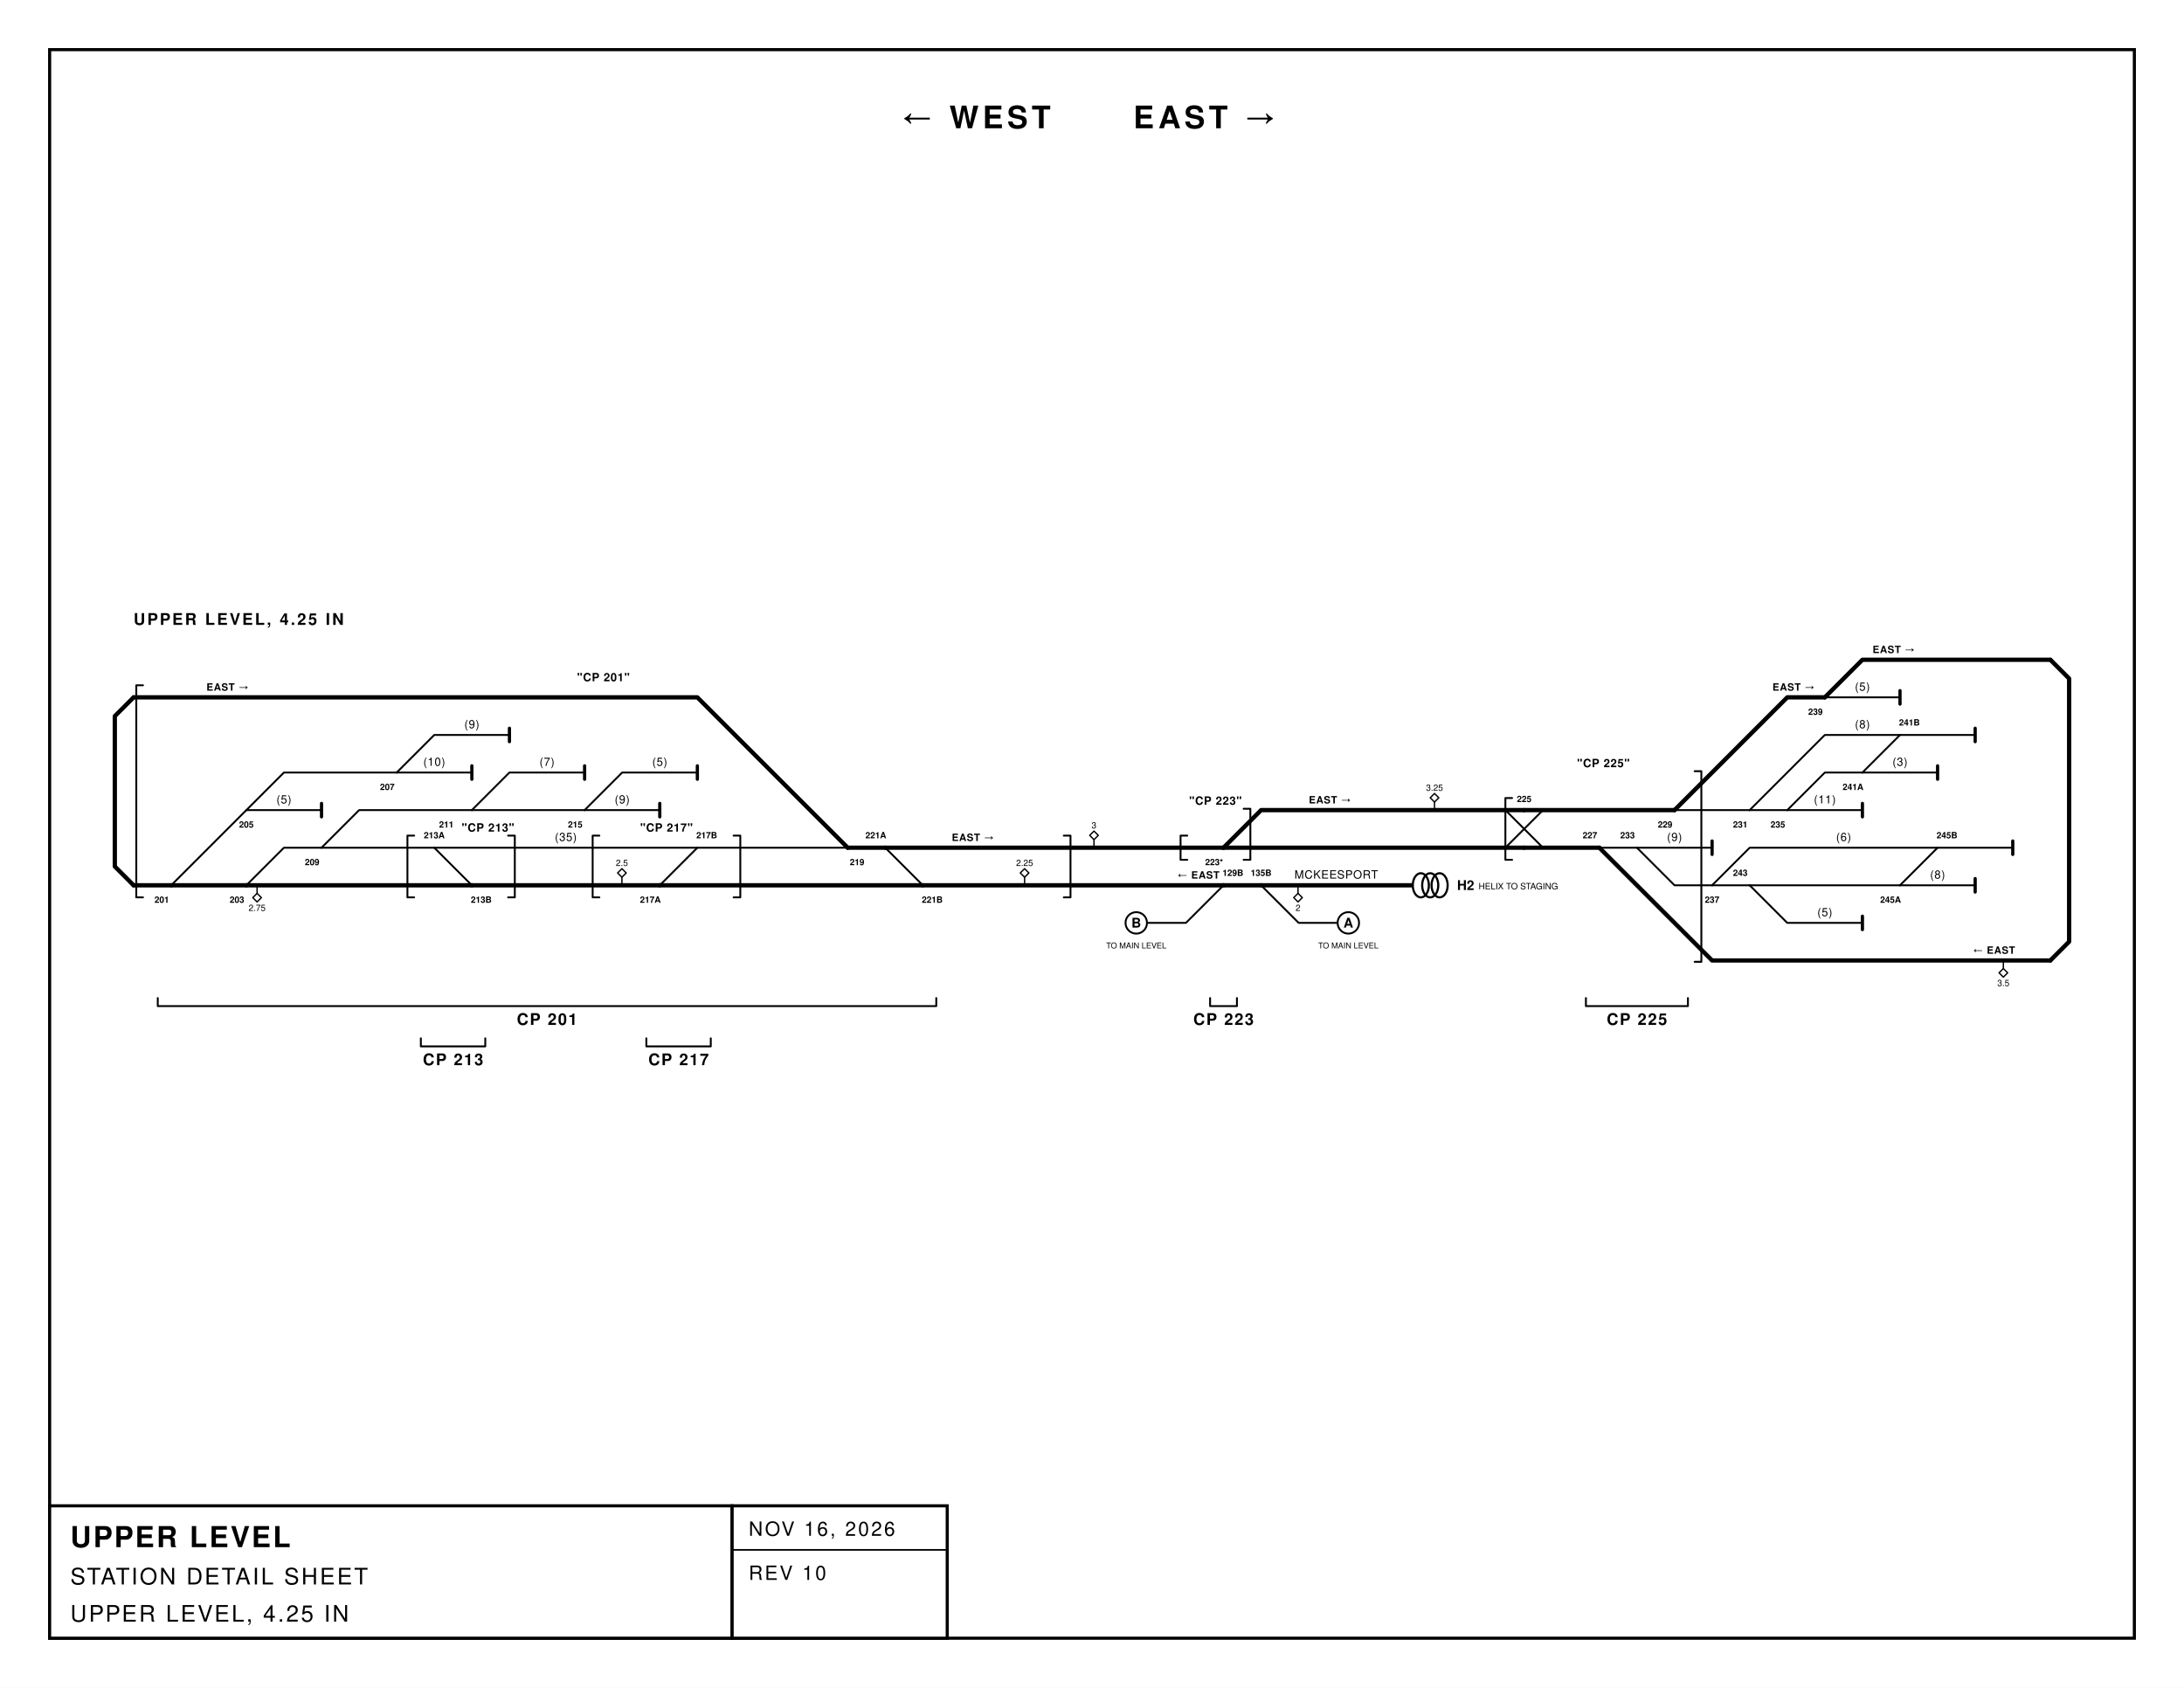
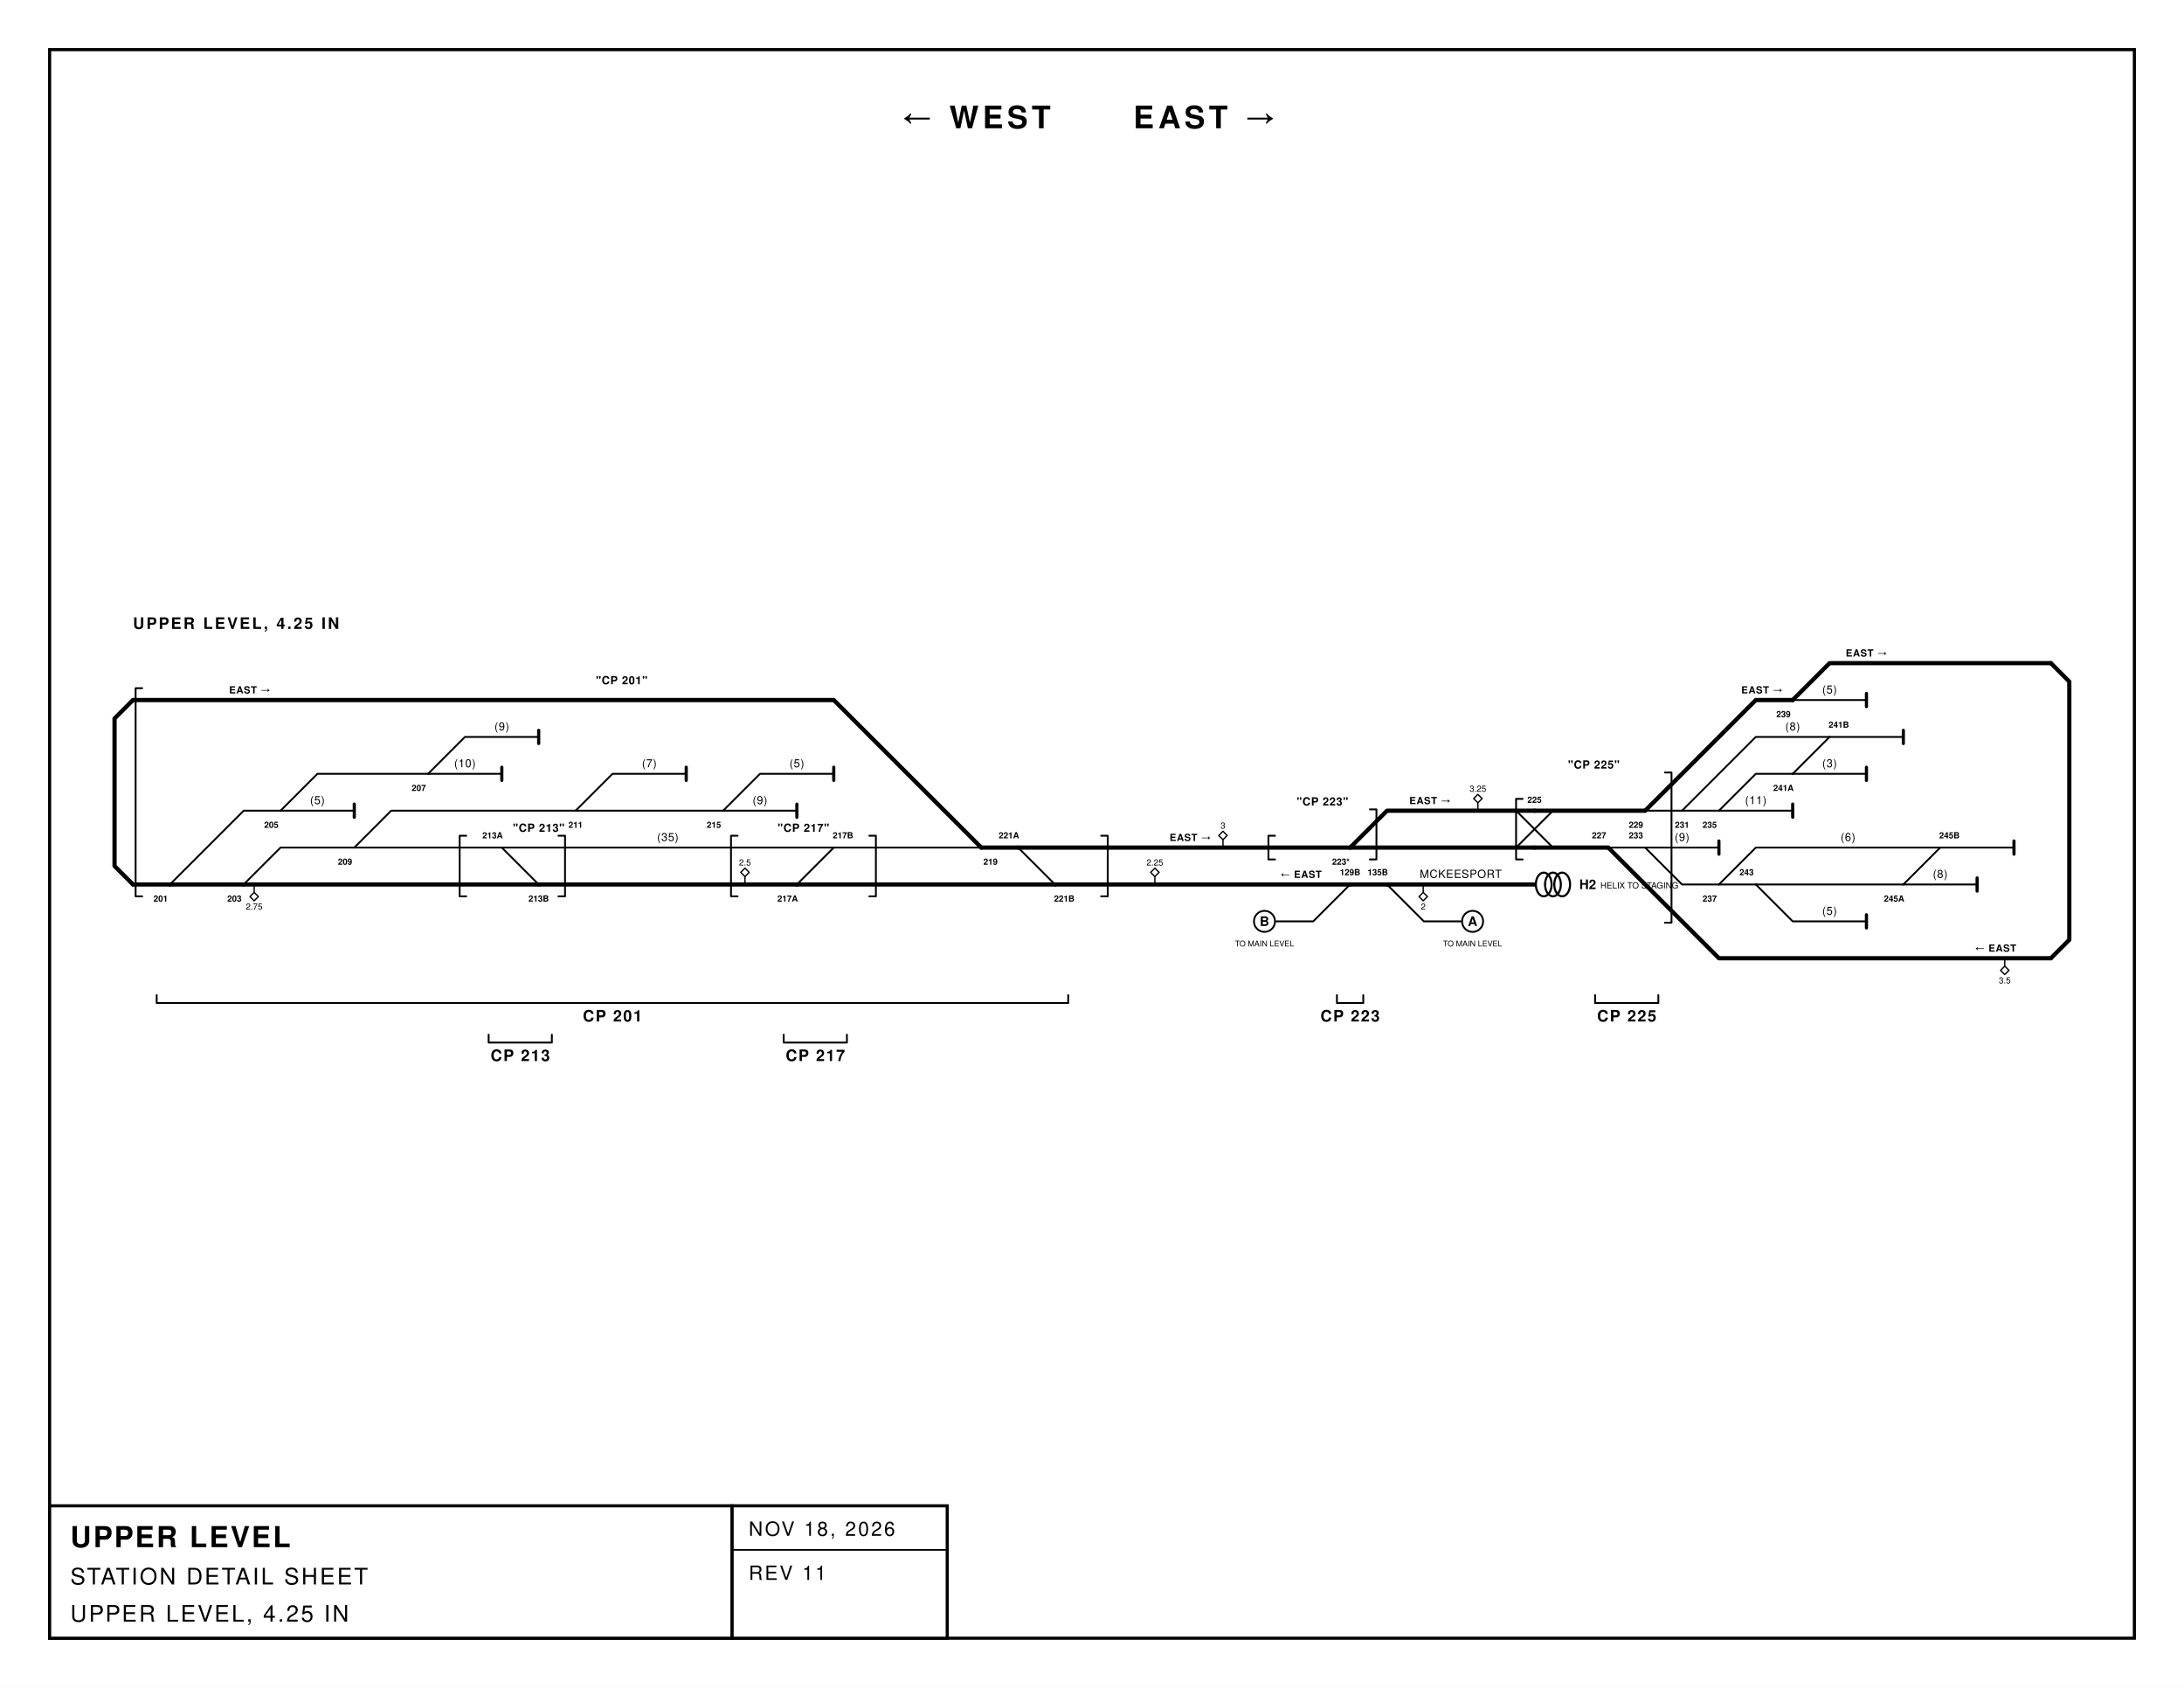
<svg xmlns="http://www.w3.org/2000/svg" viewBox="0 0 1056 816" width="1056" height="816" font-family="'Helvetica Neue',Helvetica,Arial,sans-serif">
  <rect width="1056" height="816" fill="#fff" />
  <rect x="24" y="24" width="1008" height="768" fill="none" stroke="#000" stroke-width="1.5" />
-   <g transform="translate(64.6,299.5) scale(0.649)" fill="none" stroke="#000" stroke-linecap="round" stroke-linejoin="round">
-     <path d="M840.0,198.0 L868.0,226.0 L896.0,226.0" stroke-width="1.4" />
-     <path d="M756.0,226.0 L784.0,226.0 L812.0,198.0" stroke-width="1.4" />
-     <path d="M1148.0,142.0 L1204.0,142.0" stroke-width="1.4" />
-     <path d="M1204.0,142.0 L1260.0,86.0 L1316.0,86.0" stroke-width="1.4" />
-     <path d="M1204.0,142.0 L1232.0,142.0" stroke-width="1.4" />
-     <path d="M1316.0,86.0 L1372.0,86.0" stroke-width="1.4" />
-     <path d="M1288.0,114.0 L1316.0,86.0" stroke-width="1.4" />
-     <path d="M1120.0,170.0 L1148.0,198.0 L1176.0,198.0" stroke-width="1.4" />
-     <path d="M1176.0,198.0 L1204.0,198.0" stroke-width="1.4" />
-     <path d="M1176.0,198.0 L1204.0,170.0 L1344.0,170.0" stroke-width="1.4" />
-     <path d="M1204.0,198.0 L1316.0,198.0" stroke-width="1.4" />
-     <path d="M1316.0,198.0 L1372.0,198.0" stroke-width="1.4" />
-     <path d="M1316.0,198.0 L1344.0,170.0" stroke-width="1.4" />
-     <path d="M1092.0,170.0 L1120.0,170.0" stroke-width="1.4" />
-     <path d="M1120.0,170.0 L1176.0,170.0" stroke-width="1.4" />
-     <path d="M1232.0,142.0 L1260.0,114.0 L1288.0,114.0" stroke-width="1.4" />
-     <path d="M1232.0,142.0 L1288.0,142.0" stroke-width="1.4" />
-     <path d="M1344.0,170.0 L1400.0,170.0" stroke-width="1.4" />
-     <path d="M1204.0,198.0 L1232.0,226.0 L1288.0,226.0" stroke-width="1.4" />
-     <path d="M1288.0,114.0 L1344.0,114.0" stroke-width="1.4" />
-     <path d="M84.0,198.0 L112.0,170.0 L140.0,170.0" stroke-width="1.4" />
-     <path d="M140.0,170.0 L224.0,170.0" stroke-width="1.4" />
-     <path d="M140.0,170.0 L168.0,142.0 L252.0,142.0" stroke-width="1.4" />
+   <g transform="translate(64.3,301.5) scale(0.6369)" fill="none" stroke="#000" stroke-linecap="round" stroke-linejoin="round">
+     <path d="M952.0,198.0 L980.0,226.0 L1008.0,226.0" stroke-width="1.4" />
+     <path d="M868.0,226.0 L896.0,226.0 L924.0,198.0" stroke-width="1.4" />
+     <path d="M1148.0,142.0 L1176.0,142.0" stroke-width="1.4" />
+     <path d="M1176.0,142.0 L1232.0,86.0 L1288.0,86.0" stroke-width="1.4" />
+     <path d="M1176.0,142.0 L1204.0,142.0" stroke-width="1.4" />
+     <path d="M1288.0,86.0 L1344.0,86.0" stroke-width="1.4" />
+     <path d="M1260.0,114.0 L1288.0,86.0" stroke-width="1.4" />
+     <path d="M1148.0,170.0 L1176.0,198.0 L1204.0,198.0" stroke-width="1.4" />
+     <path d="M1204.0,198.0 L1232.0,198.0" stroke-width="1.4" />
+     <path d="M1204.0,198.0 L1232.0,170.0 L1372.0,170.0" stroke-width="1.4" />
+     <path d="M1232.0,198.0 L1344.0,198.0" stroke-width="1.4" />
+     <path d="M1344.0,198.0 L1400.0,198.0" stroke-width="1.4" />
+     <path d="M1344.0,198.0 L1372.0,170.0" stroke-width="1.4" />
+     <path d="M1120.0,170.0 L1148.0,170.0" stroke-width="1.4" />
+     <path d="M1148.0,170.0 L1204.0,170.0" stroke-width="1.4" />
+     <path d="M1204.0,142.0 L1232.0,114.0 L1260.0,114.0" stroke-width="1.4" />
+     <path d="M1204.0,142.0 L1260.0,142.0" stroke-width="1.4" />
+     <path d="M1372.0,170.0 L1428.0,170.0" stroke-width="1.4" />
+     <path d="M1232.0,198.0 L1260.0,226.0 L1316.0,226.0" stroke-width="1.4" />
+     <path d="M1260.0,114.0 L1316.0,114.0" stroke-width="1.4" />
+     <path d="M84.0,198.0 L112.0,170.0 L168.0,170.0" stroke-width="1.4" />
+     <path d="M168.0,170.0 L280.0,170.0" stroke-width="1.4" />
+     <path d="M168.0,170.0 L196.0,142.0 L336.0,142.0" stroke-width="1.4" />
    <path d="M0.0,198.0 L28.0,198.0" stroke-width="3.2" />
-     <path d="M0.0,58.0 L420.0,58.0 L532.0,170.0" stroke-width="3.2" />
+     <path d="M0.0,58.0 L532.0,58.0 L644.0,170.0" stroke-width="3.2" />
    <path d="M28.0,198.0 L84.0,198.0" stroke-width="3.2" />
-     <path d="M28.0,198.0 L84.0,142.0" stroke-width="1.4" />
-     <path d="M1036.0,142.0 L1148.0,142.0" stroke-width="3.2" />
+     <path d="M28.0,198.0 L84.0,142.0 L112.0,142.0" stroke-width="1.4" />
+     <path d="M1064.0,142.0 L1148.0,142.0" stroke-width="3.2" />
    <path d="M1148.0,142.0 L1232.0,58.0 L1260.0,58.0" stroke-width="3.2" />
-     <path d="M1260.0,58.0 L1288.0,30.0 L1428.0,30.0" stroke-width="3.2" />
-     <path d="M1092.0,170.0 L1176.0,254.0 L1428.0,254.0" stroke-width="3.2" />
+     <path d="M1260.0,58.0 L1288.0,30.0 L1456.0,30.0" stroke-width="3.2" />
+     <path d="M1120.0,170.0 L1204.0,254.0 L1456.0,254.0" stroke-width="3.2" />
    <path d="M1260.0,58.0 L1316.0,58.0" stroke-width="1.4" />
-     <path d="M1036.0,170.0 L1092.0,170.0" stroke-width="3.2" />
-     <path d="M812.0,198.0 L840.0,198.0" stroke-width="3.2" />
-     <path d="M840.0,198.0 L952.0,198.0" stroke-width="3.2" />
-     <path d="M84.0,198.0 L252.0,198.0" stroke-width="3.2" />
-     <path d="M532.0,170.0 L560.0,170.0" stroke-width="3.2" />
-     <path d="M812.0,170.0 L840.0,142.0 L1036.0,142.0" stroke-width="3.2" />
-     <path d="M560.0,170.0 L812.0,170.0" stroke-width="3.2" />
-     <path d="M560.0,170.0 L588.0,198.0" stroke-width="1.4" />
-     <path d="M224.0,170.0 L420.0,170.0" stroke-width="1.4" />
-     <path d="M224.0,170.0 L252.0,198.0" stroke-width="1.4" />
-     <path d="M588.0,198.0 L812.0,198.0" stroke-width="3.2" />
-     <path d="M392.0,198.0 L588.0,198.0" stroke-width="3.2" />
-     <path d="M420.0,170.0 L532.0,170.0" stroke-width="1.4" />
-     <path d="M392.0,198.0 L420.0,170.0" stroke-width="1.4" />
-     <path d="M252.0,198.0 L392.0,198.0" stroke-width="3.2" />
-     <path d="M812.0,170.0 L1036.0,170.0" stroke-width="3.2" />
-     <path d="M252.0,142.0 L336.0,142.0" stroke-width="1.4" />
-     <path d="M336.0,142.0 L392.0,142.0" stroke-width="1.4" />
+     <path d="M1064.0,170.0 L1120.0,170.0" stroke-width="3.2" />
+     <path d="M924.0,198.0 L952.0,198.0" stroke-width="3.2" />
+     <path d="M952.0,198.0 L1064.0,198.0" stroke-width="3.2" />
+     <path d="M84.0,198.0 L308.0,198.0" stroke-width="3.2" />
+     <path d="M644.0,170.0 L672.0,170.0" stroke-width="3.2" />
+     <path d="M924.0,170.0 L952.0,142.0 L1064.0,142.0" stroke-width="3.2" />
+     <path d="M672.0,170.0 L924.0,170.0" stroke-width="3.2" />
+     <path d="M672.0,170.0 L700.0,198.0" stroke-width="1.4" />
+     <path d="M280.0,170.0 L532.0,170.0" stroke-width="1.4" />
+     <path d="M280.0,170.0 L308.0,198.0" stroke-width="1.4" />
+     <path d="M700.0,198.0 L924.0,198.0" stroke-width="3.2" />
+     <path d="M504.0,198.0 L700.0,198.0" stroke-width="3.2" />
+     <path d="M532.0,170.0 L644.0,170.0" stroke-width="1.4" />
+     <path d="M504.0,198.0 L532.0,170.0" stroke-width="1.4" />
+     <path d="M308.0,198.0 L504.0,198.0" stroke-width="3.2" />
+     <path d="M924.0,170.0 L1064.0,170.0" stroke-width="3.2" />
+     <path d="M336.0,142.0 L448.0,142.0" stroke-width="1.4" />
+     <path d="M448.0,142.0 L504.0,142.0" stroke-width="1.4" />
+     <path d="M448.0,142.0 L476.0,114.0 L532.0,114.0" stroke-width="1.4" />
+     <path d="M112.0,142.0 L140.0,114.0 L224.0,114.0" stroke-width="1.4" />
+     <path d="M224.0,114.0 L280.0,114.0" stroke-width="1.4" />
+     <path d="M224.0,114.0 L252.0,86.0 L308.0,86.0" stroke-width="1.4" />
    <path d="M336.0,142.0 L364.0,114.0 L420.0,114.0" stroke-width="1.4" />
-     <path d="M84.0,142.0 L112.0,114.0 L196.0,114.0" stroke-width="1.4" />
-     <path d="M196.0,114.0 L252.0,114.0" stroke-width="1.4" />
-     <path d="M196.0,114.0 L224.0,86.0 L280.0,86.0" stroke-width="1.4" />
-     <path d="M252.0,142.0 L280.0,114.0 L336.0,114.0" stroke-width="1.4" />
-     <path d="M84.0,142.0 L140.0,142.0" stroke-width="1.4" />
+     <path d="M112.0,142.0 L168.0,142.0" stroke-width="1.4" />
    <path d="M0.0,58.0 L-14.0,72.0 L-14.0,184.0 L0.0,198.0" stroke-width="3.2" />
-     <path d="M1428.0,30.0 L1442.0,44.0 L1442.0,240.0 L1428.0,254.0" stroke-width="3.2" />
-     <path d="M1022.0,142.0 L1050.0,170.0 M1022.0,170.0 L1050.0,142.0" stroke-width="1.4" />
-     <circle cx="905.0" cy="226.0" r="8" stroke-width="1.4" fill="#fff" />
-     <circle cx="747.0" cy="226.0" r="8" stroke-width="1.4" fill="#fff" />
-     <path d="M1372.0,81.0 L1372.0,91.0" stroke-width="2.4" />
-     <path d="M1372.0,193.0 L1372.0,203.0" stroke-width="2.4" />
-     <path d="M1176.0,165.0 L1176.0,175.0" stroke-width="2.4" />
-     <path d="M1288.0,137.0 L1288.0,147.0" stroke-width="2.4" />
-     <path d="M1400.0,165.0 L1400.0,175.0" stroke-width="2.4" />
-     <path d="M1288.0,221.0 L1288.0,231.0" stroke-width="2.4" />
-     <path d="M1344.0,109.0 L1344.0,119.0" stroke-width="2.4" />
+     <path d="M1456.0,30.0 L1470.0,44.0 L1470.0,240.0 L1456.0,254.0" stroke-width="3.2" />
+     <path d="M1050.0,142.0 L1078.0,170.0 M1050.0,170.0 L1078.0,142.0" stroke-width="1.4" />
+     <circle cx="1017.0" cy="226.0" r="8" stroke-width="1.4" fill="#fff" />
+     <circle cx="859.0" cy="226.0" r="8" stroke-width="1.4" fill="#fff" />
+     <path d="M1344.0,81.0 L1344.0,91.0" stroke-width="2.4" />
+     <path d="M1400.0,193.0 L1400.0,203.0" stroke-width="2.4" />
+     <path d="M1204.0,165.0 L1204.0,175.0" stroke-width="2.4" />
+     <path d="M1260.0,137.0 L1260.0,147.0" stroke-width="2.4" />
+     <path d="M1428.0,165.0 L1428.0,175.0" stroke-width="2.4" />
+     <path d="M1316.0,221.0 L1316.0,231.0" stroke-width="2.4" />
+     <path d="M1316.0,109.0 L1316.0,119.0" stroke-width="2.4" />
    <path d="M1316.0,53.0 L1316.0,63.0" stroke-width="2.4" />
-     <ellipse cx="959.0" cy="198.0" rx="6" ry="9" stroke-width="1.6" />
-     <ellipse cx="966.0" cy="198.0" rx="6" ry="9" stroke-width="1.6" />
-     <ellipse cx="973.0" cy="198.0" rx="6" ry="9" stroke-width="1.6" />
-     <path d="M392.0,137.0 L392.0,147.0" stroke-width="2.4" />
+     <ellipse cx="1071.0" cy="198.0" rx="6" ry="9" stroke-width="1.6" />
+     <ellipse cx="1078.0" cy="198.0" rx="6" ry="9" stroke-width="1.6" />
+     <ellipse cx="1085.0" cy="198.0" rx="6" ry="9" stroke-width="1.6" />
+     <path d="M504.0,137.0 L504.0,147.0" stroke-width="2.4" />
+     <path d="M532.0,109.0 L532.0,119.0" stroke-width="2.4" />
+     <path d="M280.0,109.0 L280.0,119.0" stroke-width="2.4" />
+     <path d="M308.0,81.0 L308.0,91.0" stroke-width="2.4" />
    <path d="M420.0,109.0 L420.0,119.0" stroke-width="2.4" />
-     <path d="M252.0,109.0 L252.0,119.0" stroke-width="2.4" />
-     <path d="M280.0,81.0 L280.0,91.0" stroke-width="2.4" />
-     <path d="M336.0,109.0 L336.0,119.0" stroke-width="2.4" />
-     <path d="M140.0,137.0 L140.0,147.0" stroke-width="2.4" />
-     <path d="M18.0,282 L18.0,288 L598.0,288 L598.0,282" stroke-width="1.4" />
-     <path d="M214.0,312 L214.0,318 L262.0,318 L262.0,312" stroke-width="1.4" />
-     <path d="M382.0,312 L382.0,318 L430.0,318 L430.0,312" stroke-width="1.4" />
-     <path d="M802.0,282 L802.0,288 L822.0,288 L822.0,282" stroke-width="1.4" />
-     <path d="M1082.0,282 L1082.0,288 L1158.0,288 L1158.0,282" stroke-width="1.4" />
+     <path d="M168.0,137.0 L168.0,147.0" stroke-width="2.4" />
+     <path d="M18.0,282 L18.0,288 L710.0,288 L710.0,282" stroke-width="1.4" />
+     <path d="M270.0,312 L270.0,318 L318.0,318 L318.0,312" stroke-width="1.4" />
+     <path d="M494.0,312 L494.0,318 L542.0,318 L542.0,312" stroke-width="1.4" />
+     <path d="M914.0,282 L914.0,288 L934.0,288 L934.0,282" stroke-width="1.4" />
+     <path d="M1110.0,282 L1110.0,288 L1158.0,288 L1158.0,282" stroke-width="1.4" />
    <path d="M7.0,49.0 L2.0,49.0 L2.0,207.0 L7.0,207.0" stroke-width="1.4" />
-     <path d="M693.0,161.0 L698.0,161.0 L698.0,207.0 L693.0,207.0" stroke-width="1.4" />
-     <path d="M209.0,161.0 L204.0,161.0 L204.0,207.0 L209.0,207.0" stroke-width="1.4" />
-     <path d="M279.0,161.0 L284.0,161.0 L284.0,207.0 L279.0,207.0" stroke-width="1.4" />
-     <path d="M347.0,161.0 L342.0,161.0 L342.0,207.0 L347.0,207.0" stroke-width="1.4" />
-     <path d="M447.0,161.0 L452.0,161.0 L452.0,207.0 L447.0,207.0" stroke-width="1.4" />
-     <path d="M785.0,161.0 L780.0,161.0 L780.0,179.0 L785.0,179.0" stroke-width="1.4" />
-     <path d="M827.0,141.0 L832.0,141.0 L832.0,179.0 L827.0,179.0" stroke-width="1.4" />
-     <path d="M1027.0,133.0 L1022.0,133.0 L1022.0,179.0 L1027.0,179.0" stroke-width="1.4" />
-     <path d="M1163.0,113.0 L1168.0,113.0 L1168.0,255.0 L1163.0,255.0" stroke-width="1.4" />
+     <path d="M735.0,161.0 L740.0,161.0 L740.0,207.0 L735.0,207.0" stroke-width="1.4" />
+     <path d="M253.0,161.0 L248.0,161.0 L248.0,207.0 L253.0,207.0" stroke-width="1.4" />
+     <path d="M323.0,161.0 L328.0,161.0 L328.0,207.0 L323.0,207.0" stroke-width="1.4" />
+     <path d="M459.0,161.0 L454.0,161.0 L454.0,207.0 L459.0,207.0" stroke-width="1.4" />
+     <path d="M559.0,161.0 L564.0,161.0 L564.0,207.0 L559.0,207.0" stroke-width="1.4" />
+     <path d="M867.0,161.0 L862.0,161.0 L862.0,179.0 L867.0,179.0" stroke-width="1.4" />
+     <path d="M939.0,141.0 L944.0,141.0 L944.0,179.0 L939.0,179.0" stroke-width="1.4" />
+     <path d="M1055.0,133.0 L1050.0,133.0 L1050.0,179.0 L1055.0,179.0" stroke-width="1.4" />
+     <path d="M1163.0,113.0 L1168.0,113.0 L1168.0,227.0 L1163.0,227.0" stroke-width="1.4" />
    <path d="M92.0,198.0 L92.0,204.0" stroke-width="1" />
    <path d="M92.0,204.0 L95.2,207.2 L92.0,210.4 L88.8,207.2 Z" stroke-width="1" fill="#fff" />
-     <path d="M867.5,198.0 L867.5,204.0" stroke-width="1" />
-     <path d="M867.5,204.0 L870.7,207.2 L867.5,210.4 L864.3,207.2 Z" stroke-width="1" fill="#fff" />
-     <path d="M1393.0,254.0 L1393.0,260.0" stroke-width="1" />
-     <path d="M1393.0,260.0 L1396.2,263.2 L1393.0,266.4 L1389.8,263.2 Z" stroke-width="1" fill="#fff" />
-     <path d="M363.8,198.0 L363.8,192.0" stroke-width="1" />
-     <path d="M363.8,185.6 L367.0,188.8 L363.8,192.0 L360.6,188.8 Z" stroke-width="1" fill="#fff" />
-     <path d="M715.5,170.0 L715.5,164.0" stroke-width="1" />
-     <path d="M715.5,157.6 L718.7,160.8 L715.5,164.0 L712.3,160.8 Z" stroke-width="1" fill="#fff" />
-     <path d="M969.2,142.0 L969.2,136.0" stroke-width="1" />
-     <path d="M969.2,129.6 L972.4,132.8 L969.2,136.0 L966.0,132.8 Z" stroke-width="1" fill="#fff" />
-     <path d="M663.8,198.0 L663.8,192.0" stroke-width="1" />
-     <path d="M663.8,185.6 L667.0,188.8 L663.8,192.0 L660.6,188.8 Z" stroke-width="1" fill="#fff" />
+     <path d="M979.5,198.0 L979.5,204.0" stroke-width="1" />
+     <path d="M979.5,204.0 L982.7,207.2 L979.5,210.4 L976.3,207.2 Z" stroke-width="1" fill="#fff" />
+     <path d="M1421.0,254.0 L1421.0,260.0" stroke-width="1" />
+     <path d="M1421.0,260.0 L1424.2,263.2 L1421.0,266.4 L1417.8,263.2 Z" stroke-width="1" fill="#fff" />
+     <path d="M464.6,198.0 L464.6,192.0" stroke-width="1" />
+     <path d="M464.6,185.6 L467.8,188.8 L464.6,192.0 L461.4,188.8 Z" stroke-width="1" fill="#fff" />
+     <path d="M827.5,170.0 L827.5,164.0" stroke-width="1" />
+     <path d="M827.5,157.6 L830.7,160.8 L827.5,164.0 L824.3,160.8 Z" stroke-width="1" fill="#fff" />
+     <path d="M1021.0,142.0 L1021.0,136.0" stroke-width="1" />
+     <path d="M1021.0,129.6 L1024.2,132.8 L1021.0,136.0 L1017.8,132.8 Z" stroke-width="1" fill="#fff" />
+     <path d="M775.8,198.0 L775.8,192.0" stroke-width="1" />
+     <path d="M775.8,185.6 L779.0,188.8 L775.8,192.0 L772.6,188.8 Z" stroke-width="1" fill="#fff" />
    <text x="0.0" y="4.0" font-size="12" text-anchor="start" font-weight="bold" fill="#000" stroke="none" letter-spacing="1.5">UPPER LEVEL, 4.25 IN</text>
-     <text x="1036.0" y="136.0" font-size="6.5" text-anchor="middle" font-weight="bold" fill="#000" stroke="none">225</text>
-     <text x="905.0" y="229.5" font-size="10" text-anchor="middle" font-weight="bold" fill="#000" stroke="none">A</text>
-     <text x="747.0" y="229.5" font-size="10" text-anchor="middle" font-weight="bold" fill="#000" stroke="none">B</text>
-     <text x="986.0" y="201.5" font-size="10" text-anchor="start" font-weight="bold" fill="#000" stroke="none">H2</text>
-     <text x="1002.0" y="201.0" font-size="6.5" text-anchor="start" font-weight="normal" fill="#000" stroke="none">HELIX TO STAGING</text>
-     <text x="308.0" y="302.0" font-size="12" text-anchor="middle" font-weight="bold" fill="#000" stroke="none" letter-spacing="1">CP 201</text>
-     <text x="238.0" y="332.0" font-size="12" text-anchor="middle" font-weight="bold" fill="#000" stroke="none" letter-spacing="1">CP 213</text>
-     <text x="406.0" y="332.0" font-size="12" text-anchor="middle" font-weight="bold" fill="#000" stroke="none" letter-spacing="1">CP 217</text>
-     <text x="812.0" y="302.0" font-size="12" text-anchor="middle" font-weight="bold" fill="#000" stroke="none" letter-spacing="1">CP 223</text>
-     <text x="1120.0" y="302.0" font-size="12" text-anchor="middle" font-weight="bold" fill="#000" stroke="none" letter-spacing="1">CP 225</text>
-     <text x="224.0" y="163.0" font-size="6.5" text-anchor="middle" font-weight="bold" fill="#000" stroke="none">213A</text>
-     <text x="805.0" y="183.0" font-size="6.5" text-anchor="middle" font-weight="bold" fill="#000" stroke="none">223*</text>
-     <text x="1148.0" y="165.0" font-size="8.5" text-anchor="middle" font-weight="normal" fill="#000" stroke="none" letter-spacing="0.4">(9)</text>
-     <text x="896.0" y="193.0" font-size="8.5" text-anchor="middle" font-weight="normal" fill="#000" stroke="none" letter-spacing="0.4">MCKEESPORT</text>
+     <text x="1064.0" y="136.0" font-size="6.5" text-anchor="middle" font-weight="bold" fill="#000" stroke="none">225</text>
+     <text x="1017.0" y="229.5" font-size="10" text-anchor="middle" font-weight="bold" fill="#000" stroke="none">A</text>
+     <text x="859.0" y="229.5" font-size="10" text-anchor="middle" font-weight="bold" fill="#000" stroke="none">B</text>
+     <text x="1098.0" y="201.5" font-size="10" text-anchor="start" font-weight="bold" fill="#000" stroke="none">H2</text>
+     <text x="1114.0" y="201.0" font-size="6.5" text-anchor="start" font-weight="normal" fill="#000" stroke="none">HELIX TO STAGING</text>
+     <text x="364.0" y="302.0" font-size="12" text-anchor="middle" font-weight="bold" fill="#000" stroke="none" letter-spacing="1">CP 201</text>
+     <text x="294.0" y="332.0" font-size="12" text-anchor="middle" font-weight="bold" fill="#000" stroke="none" letter-spacing="1">CP 213</text>
+     <text x="518.0" y="332.0" font-size="12" text-anchor="middle" font-weight="bold" fill="#000" stroke="none" letter-spacing="1">CP 217</text>
+     <text x="924.0" y="302.0" font-size="12" text-anchor="middle" font-weight="bold" fill="#000" stroke="none" letter-spacing="1">CP 223</text>
+     <text x="1134.0" y="302.0" font-size="12" text-anchor="middle" font-weight="bold" fill="#000" stroke="none" letter-spacing="1">CP 225</text>
+     <text x="802.7" y="165.0" font-size="7.5" text-anchor="middle" font-weight="bold" fill="#000" stroke="none" letter-spacing="0.4">EAST →</text>
+     <text x="308.0" y="211.0" font-size="6.5" text-anchor="middle" font-weight="bold" fill="#000" stroke="none">213B</text>
+     <text x="1008.0" y="193.0" font-size="8.5" text-anchor="middle" font-weight="normal" fill="#000" stroke="none" letter-spacing="0.4">MCKEESPORT</text>
    <text x="92.0" y="217.1" font-size="6.5" text-anchor="middle" font-weight="normal" fill="#000" stroke="none">2.75</text>
    <text x="77.0" y="211.0" font-size="6.5" text-anchor="middle" font-weight="bold" fill="#000" stroke="none">203</text>
    <text x="1236.7" y="53.0" font-size="7.5" text-anchor="middle" font-weight="bold" fill="#000" stroke="none" letter-spacing="0.4">EAST →</text>
-     <text x="625.3" y="165.0" font-size="7.5" text-anchor="middle" font-weight="bold" fill="#000" stroke="none" letter-spacing="0.4">EAST →</text>
-     <text x="867.5" y="217.1" font-size="6.5" text-anchor="middle" font-weight="normal" fill="#000" stroke="none">2</text>
-     <text x="793.3" y="193.0" font-size="7.5" text-anchor="middle" font-weight="bold" fill="#000" stroke="none" letter-spacing="0.4">← EAST</text>
+     <text x="984.7" y="137.0" font-size="7.5" text-anchor="middle" font-weight="bold" fill="#000" stroke="none" letter-spacing="0.4">EAST →</text>
+     <text x="917.0" y="183.0" font-size="6.5" text-anchor="middle" font-weight="bold" fill="#000" stroke="none">223*</text>
+     <text x="979.5" y="217.1" font-size="6.5" text-anchor="middle" font-weight="normal" fill="#000" stroke="none">2</text>
+     <text x="886.7" y="193.0" font-size="7.5" text-anchor="middle" font-weight="bold" fill="#000" stroke="none" letter-spacing="0.4">← EAST</text>
+     <text x="1141.0" y="163.0" font-size="6.5" text-anchor="middle" font-weight="bold" fill="#000" stroke="none">233</text>
    <text x="21.0" y="211.0" font-size="6.5" text-anchor="middle" font-weight="bold" fill="#000" stroke="none">201</text>
-     <text x="427.0" y="163.0" font-size="6.5" text-anchor="middle" font-weight="bold" fill="#000" stroke="none">217B</text>
-     <text x="259.0" y="211.0" font-size="6.5" text-anchor="middle" font-weight="bold" fill="#000" stroke="none">213B</text>
-     <text x="264.0" y="158.0" font-size="8.5" text-anchor="middle" font-weight="bold" fill="#000" stroke="none" letter-spacing="0.4">"CP 213"</text>
-     <text x="1260.0" y="137.0" font-size="8.5" text-anchor="middle" font-weight="normal" fill="#000" stroke="none" letter-spacing="0.4">(11)</text>
-     <text x="224.0" y="109.0" font-size="8.5" text-anchor="middle" font-weight="normal" fill="#000" stroke="none" letter-spacing="0.4">(10)</text>
-     <text x="1311.3" y="25.0" font-size="7.5" text-anchor="middle" font-weight="bold" fill="#000" stroke="none" letter-spacing="0.4">EAST →</text>
-     <text x="70.0" y="53.0" font-size="7.5" text-anchor="middle" font-weight="bold" fill="#000" stroke="none" letter-spacing="0.4">EAST →</text>
-     <text x="891.3" y="137.0" font-size="7.5" text-anchor="middle" font-weight="bold" fill="#000" stroke="none" letter-spacing="0.4">EAST →</text>
-     <text x="1386.0" y="249.0" font-size="7.5" text-anchor="middle" font-weight="bold" fill="#000" stroke="none" letter-spacing="0.4">← EAST</text>
-     <text x="905.0" y="245.0" font-size="6" text-anchor="middle" font-weight="normal" fill="#000" stroke="none">TO MAIN LEVEL</text>
-     <text x="747.0" y="245.0" font-size="6" text-anchor="middle" font-weight="normal" fill="#000" stroke="none">TO MAIN LEVEL</text>
-     <text x="1323.0" y="79.0" font-size="6.5" text-anchor="middle" font-weight="bold" fill="#000" stroke="none">241B</text>
-     <text x="1351.0" y="163.0" font-size="6.5" text-anchor="middle" font-weight="bold" fill="#000" stroke="none">245B</text>
+     <text x="1113.0" y="163.0" font-size="6.5" text-anchor="middle" font-weight="bold" fill="#000" stroke="none">227</text>
+     <text x="273.0" y="163.0" font-size="6.5" text-anchor="middle" font-weight="bold" fill="#000" stroke="none">213A</text>
+     <text x="539.0" y="163.0" font-size="6.5" text-anchor="middle" font-weight="bold" fill="#000" stroke="none">217B</text>
+     <text x="308.0" y="158.0" font-size="8.5" text-anchor="middle" font-weight="bold" fill="#000" stroke="none" letter-spacing="0.4">"CP 213"</text>
+     <text x="1232.0" y="137.0" font-size="8.5" text-anchor="middle" font-weight="normal" fill="#000" stroke="none" letter-spacing="0.4">(11)</text>
+     <text x="252.0" y="109.0" font-size="8.5" text-anchor="middle" font-weight="normal" fill="#000" stroke="none" letter-spacing="0.4">(10)</text>
+     <text x="1316.0" y="25.0" font-size="7.5" text-anchor="middle" font-weight="bold" fill="#000" stroke="none" letter-spacing="0.4">EAST →</text>
+     <text x="88.7" y="53.0" font-size="7.5" text-anchor="middle" font-weight="bold" fill="#000" stroke="none" letter-spacing="0.4">EAST →</text>
+     <text x="1414.0" y="249.0" font-size="7.5" text-anchor="middle" font-weight="bold" fill="#000" stroke="none" letter-spacing="0.4">← EAST</text>
+     <text x="1017.0" y="245.0" font-size="6" text-anchor="middle" font-weight="normal" fill="#000" stroke="none">TO MAIN LEVEL</text>
+     <text x="859.0" y="245.0" font-size="6" text-anchor="middle" font-weight="normal" fill="#000" stroke="none">TO MAIN LEVEL</text>
+     <text x="1295.0" y="79.0" font-size="6.5" text-anchor="middle" font-weight="bold" fill="#000" stroke="none">241B</text>
+     <text x="1379.0" y="163.0" font-size="6.5" text-anchor="middle" font-weight="bold" fill="#000" stroke="none">245B</text>
    <text x="1141.0" y="155.0" font-size="6.5" text-anchor="middle" font-weight="bold" fill="#000" stroke="none">229</text>
-     <text x="553.0" y="163.0" font-size="6.5" text-anchor="middle" font-weight="bold" fill="#000" stroke="none">221A</text>
-     <text x="595.0" y="211.0" font-size="6.5" text-anchor="middle" font-weight="bold" fill="#000" stroke="none">221B</text>
-     <text x="385.0" y="211.0" font-size="6.5" text-anchor="middle" font-weight="bold" fill="#000" stroke="none">217A</text>
-     <text x="84.0" y="155.0" font-size="6.5" text-anchor="middle" font-weight="bold" fill="#000" stroke="none">205</text>
-     <text x="806.0" y="138.0" font-size="8.5" text-anchor="middle" font-weight="bold" fill="#000" stroke="none" letter-spacing="0.4">"CP 223"</text>
-     <text x="112.0" y="137.0" font-size="8.5" text-anchor="middle" font-weight="normal" fill="#000" stroke="none" letter-spacing="0.4">(5)</text>
-     <text x="233.0" y="155.0" font-size="6.5" text-anchor="middle" font-weight="bold" fill="#000" stroke="none">211</text>
-     <text x="397.0" y="158.0" font-size="8.5" text-anchor="middle" font-weight="bold" fill="#000" stroke="none" letter-spacing="0.4">"CP 217"</text>
-     <text x="322.0" y="165.0" font-size="8.5" text-anchor="middle" font-weight="normal" fill="#000" stroke="none" letter-spacing="0.4">(35)</text>
-     <text x="364.0" y="137.0" font-size="8.5" text-anchor="middle" font-weight="normal" fill="#000" stroke="none" letter-spacing="0.4">(9)</text>
-     <text x="1288.0" y="81.0" font-size="8.5" text-anchor="middle" font-weight="normal" fill="#000" stroke="none" letter-spacing="0.4">(8)</text>
-     <text x="1344.0" y="193.0" font-size="8.5" text-anchor="middle" font-weight="normal" fill="#000" stroke="none" letter-spacing="0.4">(8)</text>
-     <text x="1316.0" y="109.0" font-size="8.5" text-anchor="middle" font-weight="normal" fill="#000" stroke="none" letter-spacing="0.4">(3)</text>
+     <text x="665.0" y="163.0" font-size="6.5" text-anchor="middle" font-weight="bold" fill="#000" stroke="none">221A</text>
+     <text x="707.0" y="211.0" font-size="6.5" text-anchor="middle" font-weight="bold" fill="#000" stroke="none">221B</text>
+     <text x="497.0" y="211.0" font-size="6.5" text-anchor="middle" font-weight="bold" fill="#000" stroke="none">217A</text>
+     <text x="903.0" y="138.0" font-size="8.5" text-anchor="middle" font-weight="bold" fill="#000" stroke="none" letter-spacing="0.4">"CP 223"</text>
+     <text x="1176.0" y="165.0" font-size="8.5" text-anchor="middle" font-weight="normal" fill="#000" stroke="none" letter-spacing="0.4">(9)</text>
+     <text x="509.0" y="158.0" font-size="8.5" text-anchor="middle" font-weight="bold" fill="#000" stroke="none" letter-spacing="0.4">"CP 217"</text>
+     <text x="476.0" y="137.0" font-size="8.5" text-anchor="middle" font-weight="normal" fill="#000" stroke="none" letter-spacing="0.4">(9)</text>
+     <text x="1260.0" y="81.0" font-size="8.5" text-anchor="middle" font-weight="normal" fill="#000" stroke="none" letter-spacing="0.4">(8)</text>
+     <text x="1372.0" y="193.0" font-size="8.5" text-anchor="middle" font-weight="normal" fill="#000" stroke="none" letter-spacing="0.4">(8)</text>
+     <text x="1288.0" y="109.0" font-size="8.5" text-anchor="middle" font-weight="normal" fill="#000" stroke="none" letter-spacing="0.4">(3)</text>
    <text x="1288.0" y="53.0" font-size="8.5" text-anchor="middle" font-weight="normal" fill="#000" stroke="none" letter-spacing="0.4">(5)</text>
-     <text x="1393.0" y="273.1" font-size="6.5" text-anchor="middle" font-weight="normal" fill="#000" stroke="none">3.5</text>
-     <text x="1176.0" y="211.0" font-size="6.5" text-anchor="middle" font-weight="bold" fill="#000" stroke="none">237</text>
-     <text x="1113.0" y="163.0" font-size="6.5" text-anchor="middle" font-weight="bold" fill="#000" stroke="none">233</text>
+     <text x="406.0" y="165.0" font-size="8.5" text-anchor="middle" font-weight="normal" fill="#000" stroke="none" letter-spacing="0.4">(35)</text>
+     <text x="140.0" y="137.0" font-size="8.5" text-anchor="middle" font-weight="normal" fill="#000" stroke="none" letter-spacing="0.4">(5)</text>
+     <text x="1421.0" y="273.1" font-size="6.5" text-anchor="middle" font-weight="normal" fill="#000" stroke="none">3.5</text>
+     <text x="464.6" y="183.6" font-size="6.5" text-anchor="middle" font-weight="normal" fill="#000" stroke="none">2.5</text>
+     <text x="1176.0" y="155.0" font-size="6.5" text-anchor="middle" font-weight="bold" fill="#000" stroke="none">231</text>
    <text x="1253.0" y="71.0" font-size="6.5" text-anchor="middle" font-weight="bold" fill="#000" stroke="none">239</text>
-     <text x="539.0" y="183.0" font-size="6.5" text-anchor="middle" font-weight="bold" fill="#000" stroke="none">219</text>
-     <text x="819.0" y="191.0" font-size="6.5" text-anchor="middle" font-weight="bold" fill="#000" stroke="none">129B</text>
-     <text x="840.0" y="191.0" font-size="6.5" text-anchor="middle" font-weight="bold" fill="#000" stroke="none">135B</text>
-     <text x="363.8" y="183.6" font-size="6.5" text-anchor="middle" font-weight="normal" fill="#000" stroke="none">2.5</text>
-     <text x="1274.0" y="165.0" font-size="8.5" text-anchor="middle" font-weight="normal" fill="#000" stroke="none" letter-spacing="0.4">(6)</text>
-     <text x="1260.0" y="221.0" font-size="8.5" text-anchor="middle" font-weight="normal" fill="#000" stroke="none" letter-spacing="0.4">(5)</text>
-     <text x="392.0" y="109.0" font-size="8.5" text-anchor="middle" font-weight="normal" fill="#000" stroke="none" letter-spacing="0.4">(5)</text>
-     <text x="252.0" y="81.0" font-size="8.5" text-anchor="middle" font-weight="normal" fill="#000" stroke="none" letter-spacing="0.4">(9)</text>
-     <text x="308.0" y="109.0" font-size="8.5" text-anchor="middle" font-weight="normal" fill="#000" stroke="none" letter-spacing="0.4">(7)</text>
-     <text x="1197.0" y="191.0" font-size="6.5" text-anchor="middle" font-weight="bold" fill="#000" stroke="none">243</text>
-     <text x="1085.0" y="163.0" font-size="6.5" text-anchor="middle" font-weight="bold" fill="#000" stroke="none">227</text>
-     <text x="715.5" y="155.6" font-size="6.5" text-anchor="middle" font-weight="normal" fill="#000" stroke="none">3</text>
-     <text x="1197.0" y="155.0" font-size="6.5" text-anchor="middle" font-weight="bold" fill="#000" stroke="none">231</text>
-     <text x="1309.0" y="211.0" font-size="6.5" text-anchor="middle" font-weight="bold" fill="#000" stroke="none">245A</text>
-     <text x="1225.0" y="155.0" font-size="6.5" text-anchor="middle" font-weight="bold" fill="#000" stroke="none">235</text>
-     <text x="1281.0" y="127.0" font-size="6.5" text-anchor="middle" font-weight="bold" fill="#000" stroke="none">241A</text>
-     <text x="133.0" y="183.0" font-size="6.5" text-anchor="middle" font-weight="bold" fill="#000" stroke="none">209</text>
-     <text x="329.0" y="155.0" font-size="6.5" text-anchor="middle" font-weight="bold" fill="#000" stroke="none">215</text>
-     <text x="189.0" y="127.0" font-size="6.5" text-anchor="middle" font-weight="bold" fill="#000" stroke="none">207</text>
-     <text x="350.0" y="46.0" font-size="8.5" text-anchor="middle" font-weight="bold" fill="#000" stroke="none" letter-spacing="0.4">"CP 201"</text>
-     <text x="1095.0" y="110.0" font-size="8.5" text-anchor="middle" font-weight="bold" fill="#000" stroke="none" letter-spacing="0.4">"CP 225"</text>
-     <text x="969.2" y="127.6" font-size="6.5" text-anchor="middle" font-weight="normal" fill="#000" stroke="none">3.25</text>
-     <text x="663.8" y="183.6" font-size="6.5" text-anchor="middle" font-weight="normal" fill="#000" stroke="none">2.25</text>
+     <text x="651.0" y="183.0" font-size="6.5" text-anchor="middle" font-weight="bold" fill="#000" stroke="none">219</text>
+     <text x="336.0" y="155.0" font-size="6.5" text-anchor="middle" font-weight="bold" fill="#000" stroke="none">211</text>
+     <text x="1302.0" y="165.0" font-size="8.5" text-anchor="middle" font-weight="normal" fill="#000" stroke="none" letter-spacing="0.4">(6)</text>
+     <text x="1288.0" y="221.0" font-size="8.5" text-anchor="middle" font-weight="normal" fill="#000" stroke="none" letter-spacing="0.4">(5)</text>
+     <text x="504.0" y="109.0" font-size="8.5" text-anchor="middle" font-weight="normal" fill="#000" stroke="none" letter-spacing="0.4">(5)</text>
+     <text x="280.0" y="81.0" font-size="8.5" text-anchor="middle" font-weight="normal" fill="#000" stroke="none" letter-spacing="0.4">(9)</text>
+     <text x="392.0" y="109.0" font-size="8.5" text-anchor="middle" font-weight="normal" fill="#000" stroke="none" letter-spacing="0.4">(7)</text>
+     <text x="1197.0" y="155.0" font-size="6.5" text-anchor="middle" font-weight="bold" fill="#000" stroke="none">235</text>
+     <text x="1225.0" y="191.0" font-size="6.5" text-anchor="middle" font-weight="bold" fill="#000" stroke="none">243</text>
+     <text x="945.0" y="191.0" font-size="6.5" text-anchor="middle" font-weight="bold" fill="#000" stroke="none">135B</text>
+     <text x="924.0" y="191.0" font-size="6.5" text-anchor="middle" font-weight="bold" fill="#000" stroke="none">129B</text>
+     <text x="827.5" y="155.6" font-size="6.5" text-anchor="middle" font-weight="normal" fill="#000" stroke="none">3</text>
+     <text x="1197.0" y="211.0" font-size="6.5" text-anchor="middle" font-weight="bold" fill="#000" stroke="none">237</text>
+     <text x="1337.0" y="211.0" font-size="6.5" text-anchor="middle" font-weight="bold" fill="#000" stroke="none">245A</text>
+     <text x="1253.0" y="127.0" font-size="6.5" text-anchor="middle" font-weight="bold" fill="#000" stroke="none">241A</text>
+     <text x="161.0" y="183.0" font-size="6.5" text-anchor="middle" font-weight="bold" fill="#000" stroke="none">209</text>
+     <text x="441.0" y="155.0" font-size="6.5" text-anchor="middle" font-weight="bold" fill="#000" stroke="none">215</text>
+     <text x="217.0" y="127.0" font-size="6.5" text-anchor="middle" font-weight="bold" fill="#000" stroke="none">207</text>
+     <text x="105.0" y="155.0" font-size="6.5" text-anchor="middle" font-weight="bold" fill="#000" stroke="none">205</text>
+     <text x="371.0" y="46.0" font-size="8.5" text-anchor="middle" font-weight="bold" fill="#000" stroke="none" letter-spacing="0.4">"CP 201"</text>
+     <text x="1109.0" y="110.0" font-size="8.5" text-anchor="middle" font-weight="bold" fill="#000" stroke="none" letter-spacing="0.4">"CP 225"</text>
+     <text x="1021.0" y="127.6" font-size="6.5" text-anchor="middle" font-weight="normal" fill="#000" stroke="none">3.25</text>
+     <text x="775.8" y="183.6" font-size="6.5" text-anchor="middle" font-weight="normal" fill="#000" stroke="none">2.25</text>
  </g>
  <text x="508.0" y="62" font-size="15" text-anchor="end" font-weight="bold" letter-spacing="2">← WEST</text>
  <text x="548.0" y="62" font-size="15" text-anchor="start" font-weight="bold" letter-spacing="2">EAST →</text>
  <rect x="24" y="728" width="330" height="64" fill="#fff" stroke="#000" stroke-width="1.5" />
  <text x="34" y="748" font-size="14" font-weight="bold" letter-spacing="1">UPPER LEVEL</text>
  <text x="34" y="766" font-size="11" font-weight="normal" letter-spacing="1">STATION DETAIL SHEET</text>
  <text x="34" y="784" font-size="11" font-weight="normal" letter-spacing="1">UPPER LEVEL, 4.25 IN</text>
  <rect x="354" y="728" width="104" height="64" fill="#fff" stroke="#000" stroke-width="1.5" />
-   <text x="362" y="742.5" font-size="9.5" letter-spacing="1">NOV 16, 2026</text>
+   <text x="362" y="742.5" font-size="9.5" letter-spacing="1">NOV 18, 2026</text>
  <path d="M354,749.3 L458,749.3" stroke="#000" stroke-width="0.8" />
-   <text x="362" y="763.8" font-size="9.5" letter-spacing="1">REV 10</text>
+   <text x="362" y="763.8" font-size="9.5" letter-spacing="1">REV 11</text>
</svg>
